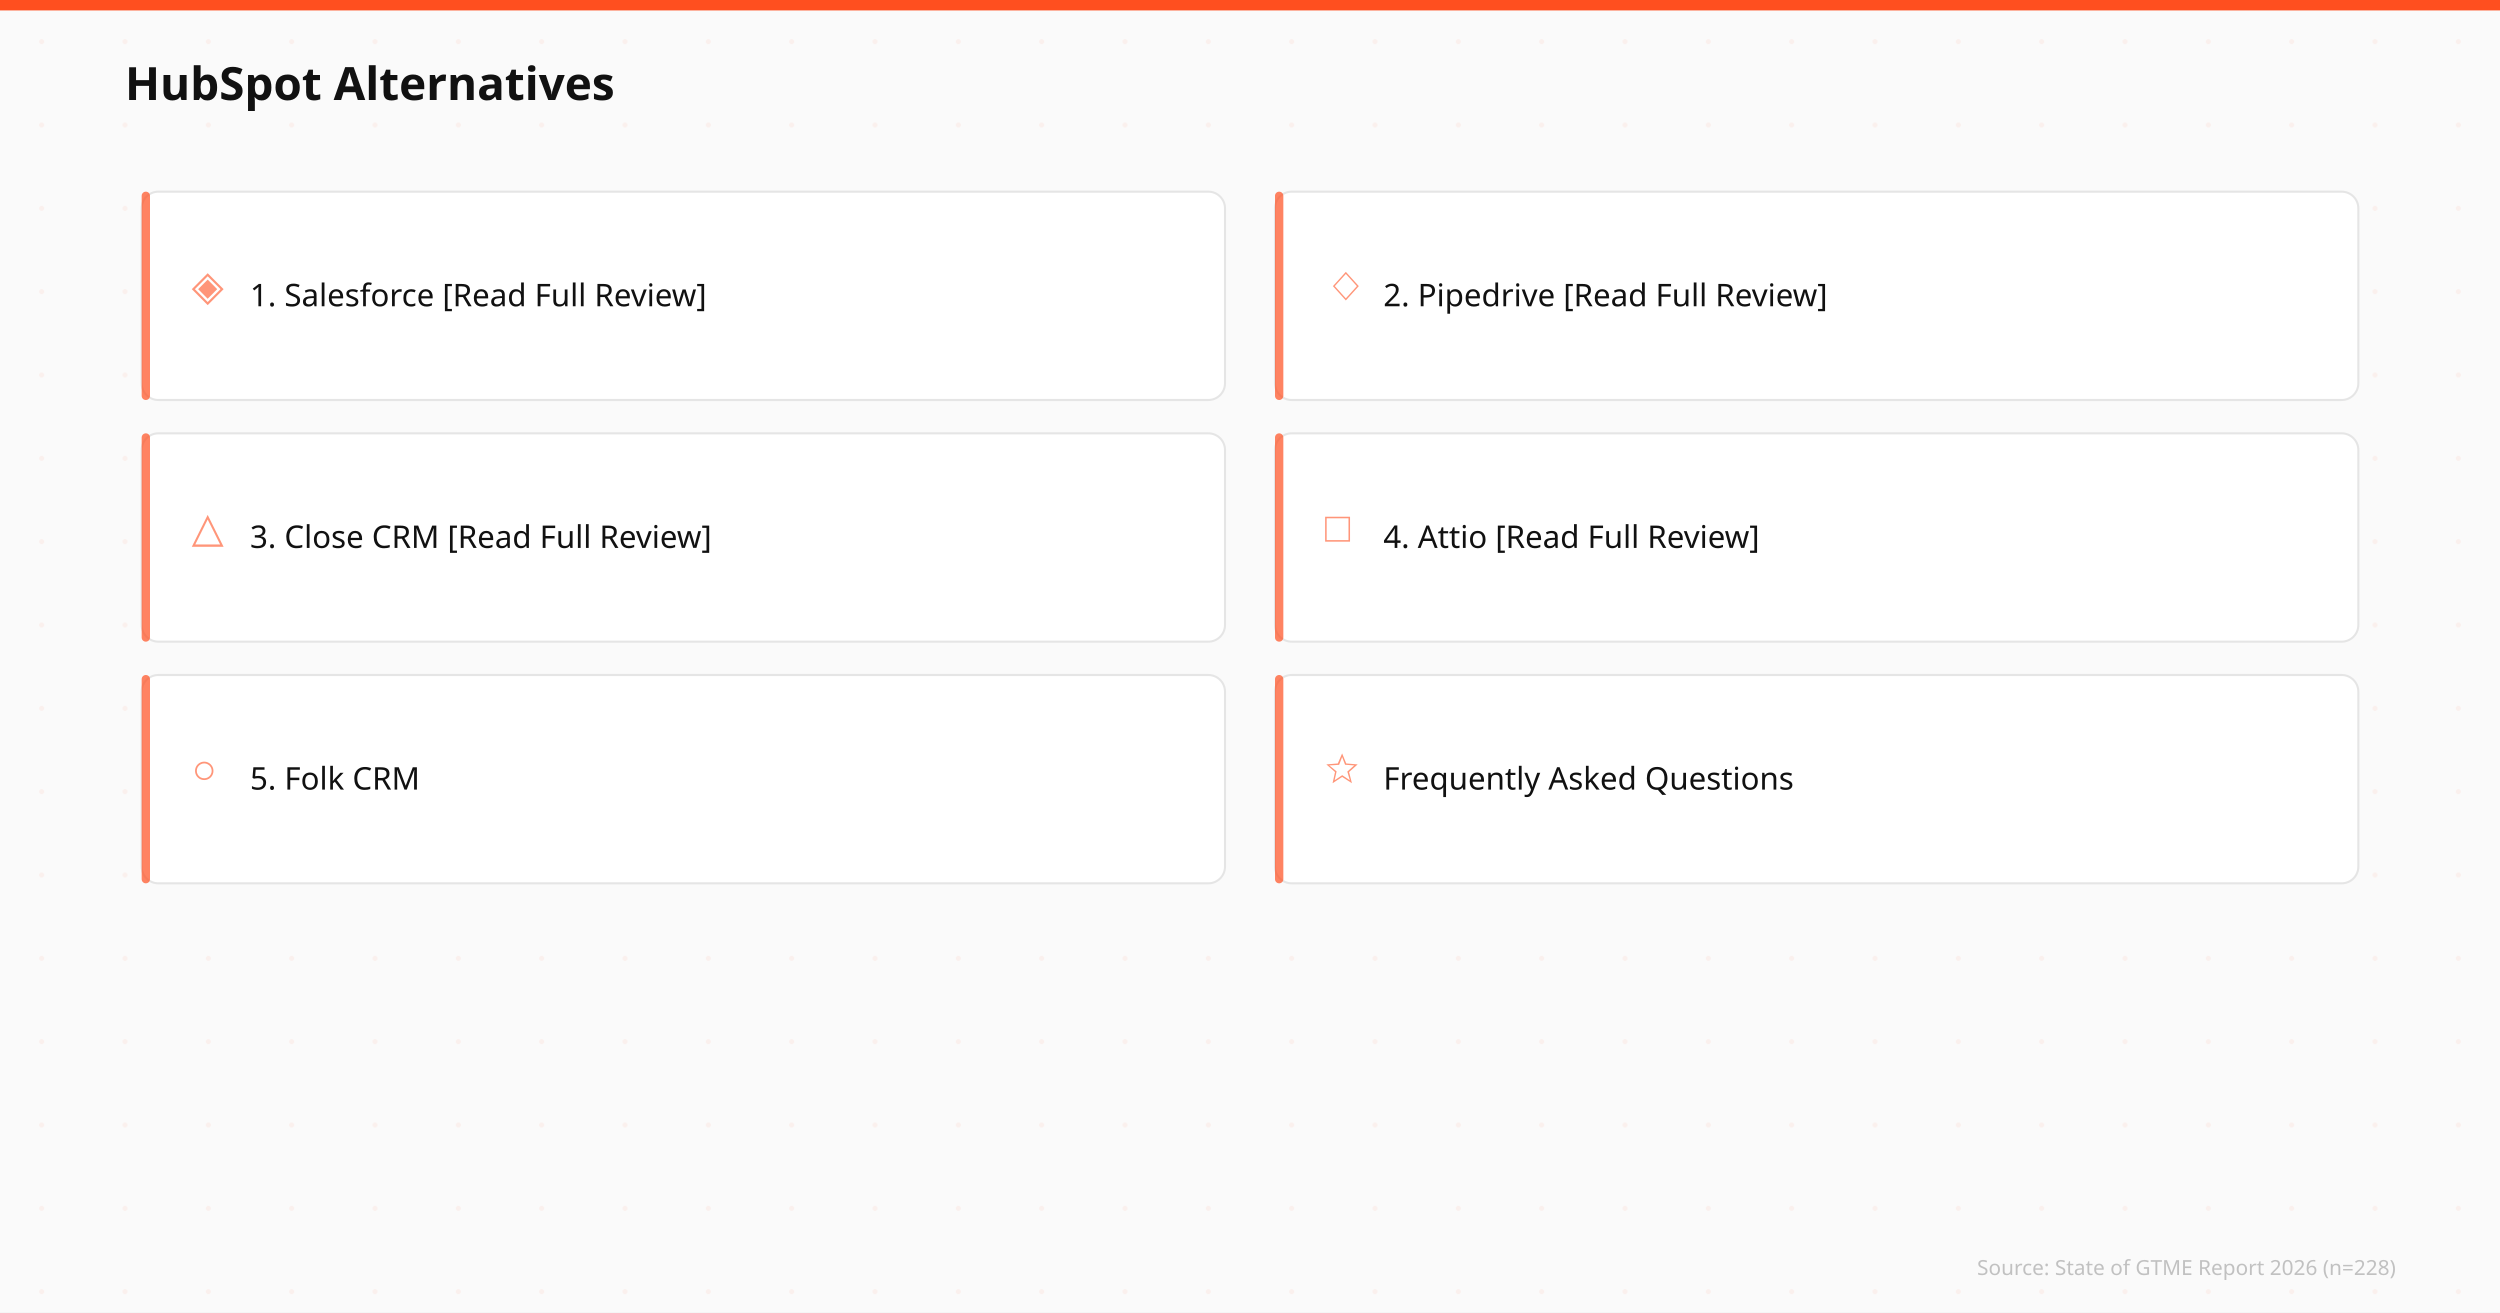
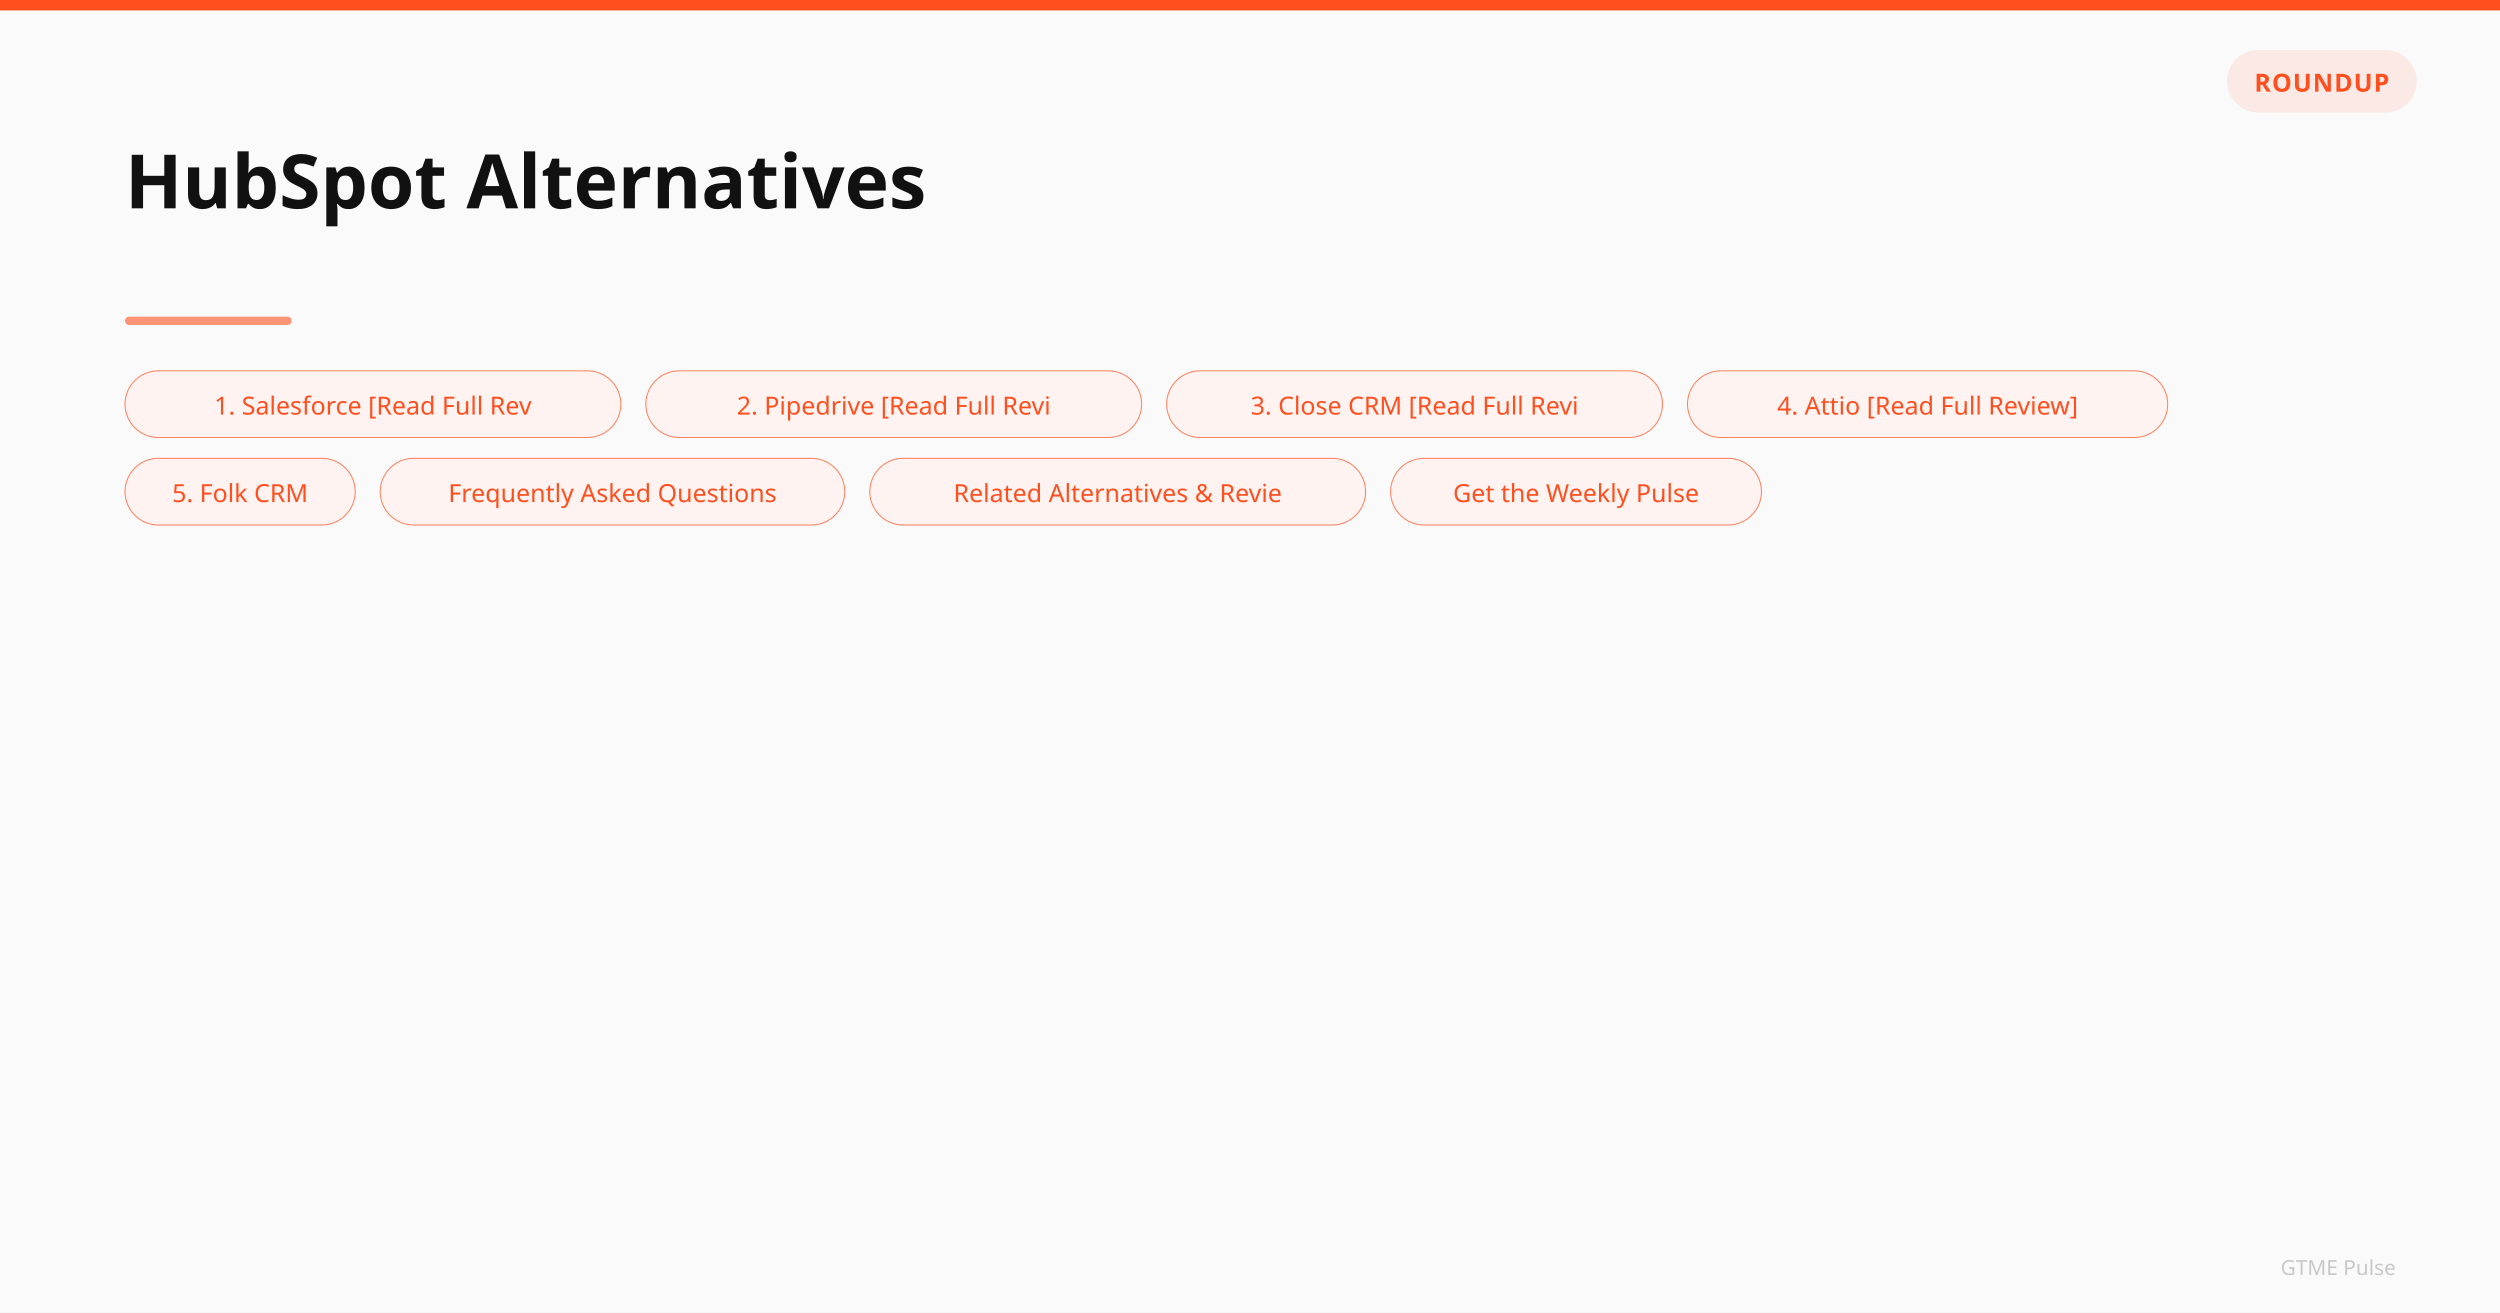
<svg xmlns="http://www.w3.org/2000/svg" viewBox="0 0 1200 630" width="1200" height="630">
-   <defs>
-     <pattern id="dots" x="0" y="0" width="40" height="40" patternUnits="userSpaceOnUse">
-       <circle cx="20" cy="20" r="1.2" fill="#FF4F1F" opacity="0.06" />
-     </pattern>
-   </defs>
  <rect width="1200" height="630" fill="#FAFAFA" />
-   <rect width="1200" height="630" fill="url(#dots)" />
  <rect x="0" y="0" width="1200" height="5" fill="#FF4F1F" />
-   <text x="60" y="48" font-family="Sora, sans-serif" font-size="22" font-weight="700" fill="#111111">HubSpot Alternatives</text>
-   <rect x="68.0" y="92" width="520" height="100" rx="8" fill="white" stroke="#E5E5E5" stroke-width="1" />
-   <rect x="68.0" y="92" width="4" height="100" rx="2" fill="#FF4F1F" opacity="0.7" />
-   <text x="92.0" y="144.0" font-size="20" fill="#FF4F1F" opacity="0.6">◈</text>
-   <text x="120.0" y="147.0" font-family="Sora, sans-serif" font-size="15" font-weight="500" fill="#111111">1. Salesforce [Read Full Review]</text>
-   <rect x="612.0" y="92" width="520" height="100" rx="8" fill="white" stroke="#E5E5E5" stroke-width="1" />
-   <rect x="612.0" y="92" width="4" height="100" rx="2" fill="#FF4F1F" opacity="0.7" />
-   <text x="636.0" y="144.0" font-size="20" fill="#FF4F1F" opacity="0.6">◇</text>
-   <text x="664.0" y="147.0" font-family="Sora, sans-serif" font-size="15" font-weight="500" fill="#111111">2. Pipedrive [Read Full Review]</text>
-   <rect x="68.0" y="208" width="520" height="100" rx="8" fill="white" stroke="#E5E5E5" stroke-width="1" />
-   <rect x="68.0" y="208" width="4" height="100" rx="2" fill="#FF4F1F" opacity="0.7" />
-   <text x="92.0" y="260.0" font-size="20" fill="#FF4F1F" opacity="0.6">△</text>
-   <text x="120.0" y="263.0" font-family="Sora, sans-serif" font-size="15" font-weight="500" fill="#111111">3. Close CRM [Read Full Review]</text>
-   <rect x="612.0" y="208" width="520" height="100" rx="8" fill="white" stroke="#E5E5E5" stroke-width="1" />
-   <rect x="612.0" y="208" width="4" height="100" rx="2" fill="#FF4F1F" opacity="0.7" />
-   <text x="636.0" y="260.0" font-size="20" fill="#FF4F1F" opacity="0.6">□</text>
-   <text x="664.0" y="263.0" font-family="Sora, sans-serif" font-size="15" font-weight="500" fill="#111111">4. Attio [Read Full Review]</text>
-   <rect x="68.0" y="324" width="520" height="100" rx="8" fill="white" stroke="#E5E5E5" stroke-width="1" />
-   <rect x="68.0" y="324" width="4" height="100" rx="2" fill="#FF4F1F" opacity="0.7" />
-   <text x="92.0" y="376.0" font-size="20" fill="#FF4F1F" opacity="0.6">○</text>
-   <text x="120.0" y="379.0" font-family="Sora, sans-serif" font-size="15" font-weight="500" fill="#111111">5. Folk CRM</text>
-   <rect x="612.0" y="324" width="520" height="100" rx="8" fill="white" stroke="#E5E5E5" stroke-width="1" />
-   <rect x="612.0" y="324" width="4" height="100" rx="2" fill="#FF4F1F" opacity="0.7" />
-   <text x="636.0" y="376.0" font-size="20" fill="#FF4F1F" opacity="0.6">☆</text>
-   <text x="664.0" y="379.0" font-family="Sora, sans-serif" font-size="15" font-weight="500" fill="#111111">Frequently Asked Questions</text>
-   <text x="1150" y="612" text-anchor="end" font-family="Plus Jakarta Sans, sans-serif" font-size="10" fill="#6B6B6B" opacity="0.4">Source: State of GTME Report 2026 (n=228)</text>
+   <rect x="1069" y="24" width="91" height="30" rx="15" fill="#FF4F1F" opacity="0.1" />
+   <text x="1114.5" y="44" text-anchor="middle" font-family="Plus Jakarta Sans, sans-serif" font-size="12" font-weight="600" fill="#FF4F1F" letter-spacing="0.5">ROUNDUP</text>
+   <text x="60" y="100" font-family="Sora, sans-serif" font-size="36" font-weight="700" fill="#111111">HubSpot Alternatives</text>
+   <rect x="60" y="152" width="80" height="4" rx="2" fill="#FF4F1F" opacity="0.6" />
+   <rect x="60" y="178" width="238.0" height="32" rx="16" fill="#fff0ed" stroke="#FF4F1F" stroke-width="0.5" opacity="0.7" />
+   <text x="179.0" y="199" text-anchor="middle" font-family="Plus Jakarta Sans, sans-serif" font-size="12" font-weight="500" fill="#FF4F1F">1. Salesforce [Read Full Rev</text>
+   <rect x="310.0" y="178" width="238.0" height="32" rx="16" fill="#fff0ed" stroke="#FF4F1F" stroke-width="0.5" opacity="0.7" />
+   <text x="429.0" y="199" text-anchor="middle" font-family="Plus Jakarta Sans, sans-serif" font-size="12" font-weight="500" fill="#FF4F1F">2. Pipedrive [Read Full Revi</text>
+   <rect x="560.0" y="178" width="238.0" height="32" rx="16" fill="#fff0ed" stroke="#FF4F1F" stroke-width="0.5" opacity="0.7" />
+   <text x="679.0" y="199" text-anchor="middle" font-family="Plus Jakarta Sans, sans-serif" font-size="12" font-weight="500" fill="#FF4F1F">3. Close CRM [Read Full Revi</text>
+   <rect x="810.0" y="178" width="230.5" height="32" rx="16" fill="#fff0ed" stroke="#FF4F1F" stroke-width="0.5" opacity="0.7" />
+   <text x="925.25" y="199" text-anchor="middle" font-family="Plus Jakarta Sans, sans-serif" font-size="12" font-weight="500" fill="#FF4F1F">4. Attio [Read Full Review]</text>
+   <rect x="60" y="220" width="110.5" height="32" rx="16" fill="#fff0ed" stroke="#FF4F1F" stroke-width="0.5" opacity="0.7" />
+   <text x="115.25" y="241" text-anchor="middle" font-family="Plus Jakarta Sans, sans-serif" font-size="12" font-weight="500" fill="#FF4F1F">5. Folk CRM</text>
+   <rect x="182.5" y="220" width="223.0" height="32" rx="16" fill="#fff0ed" stroke="#FF4F1F" stroke-width="0.5" opacity="0.7" />
+   <text x="294.0" y="241" text-anchor="middle" font-family="Plus Jakarta Sans, sans-serif" font-size="12" font-weight="500" fill="#FF4F1F">Frequently Asked Questions</text>
+   <rect x="417.5" y="220" width="238.0" height="32" rx="16" fill="#fff0ed" stroke="#FF4F1F" stroke-width="0.5" opacity="0.7" />
+   <text x="536.5" y="241" text-anchor="middle" font-family="Plus Jakarta Sans, sans-serif" font-size="12" font-weight="500" fill="#FF4F1F">Related Alternatives &amp; Revie</text>
+   <rect x="667.5" y="220" width="178.0" height="32" rx="16" fill="#fff0ed" stroke="#FF4F1F" stroke-width="0.5" opacity="0.7" />
+   <text x="756.5" y="241" text-anchor="middle" font-family="Plus Jakarta Sans, sans-serif" font-size="12" font-weight="500" fill="#FF4F1F">Get the Weekly Pulse</text>
+   <text x="1150" y="612" text-anchor="end" font-family="Plus Jakarta Sans, sans-serif" font-size="10" fill="#6B6B6B" opacity="0.35">GTME Pulse</text>
</svg>
